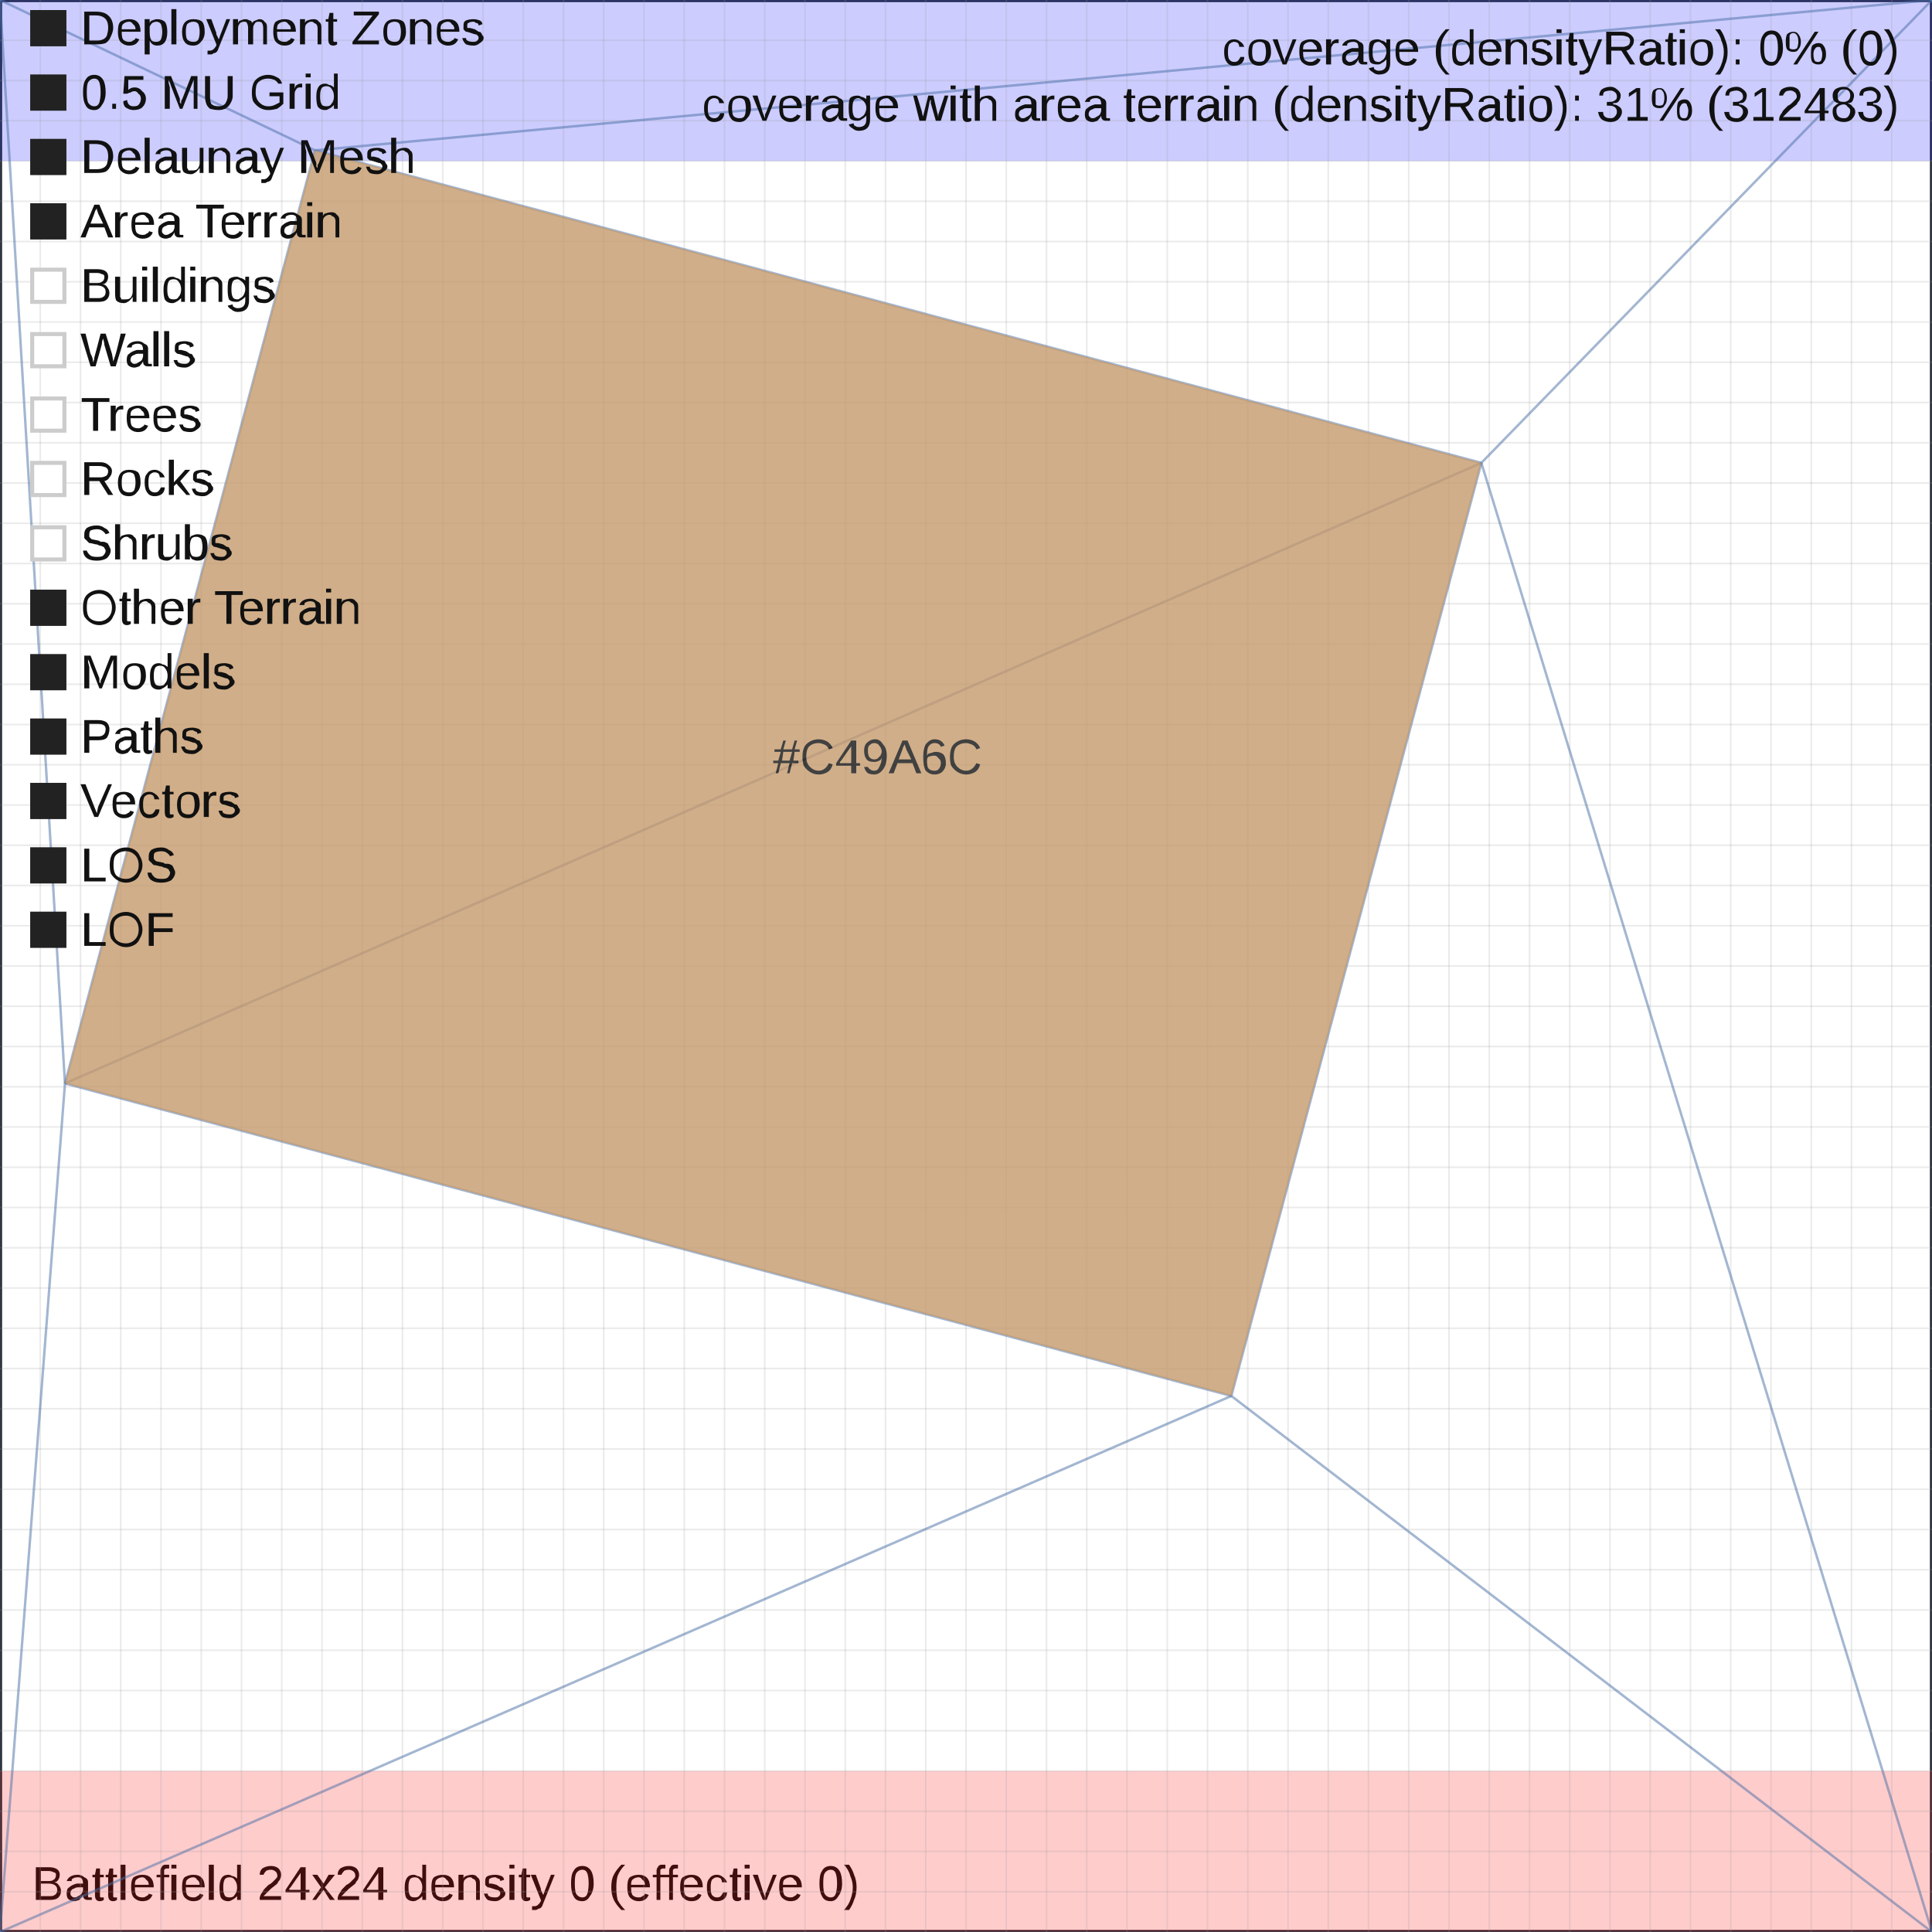
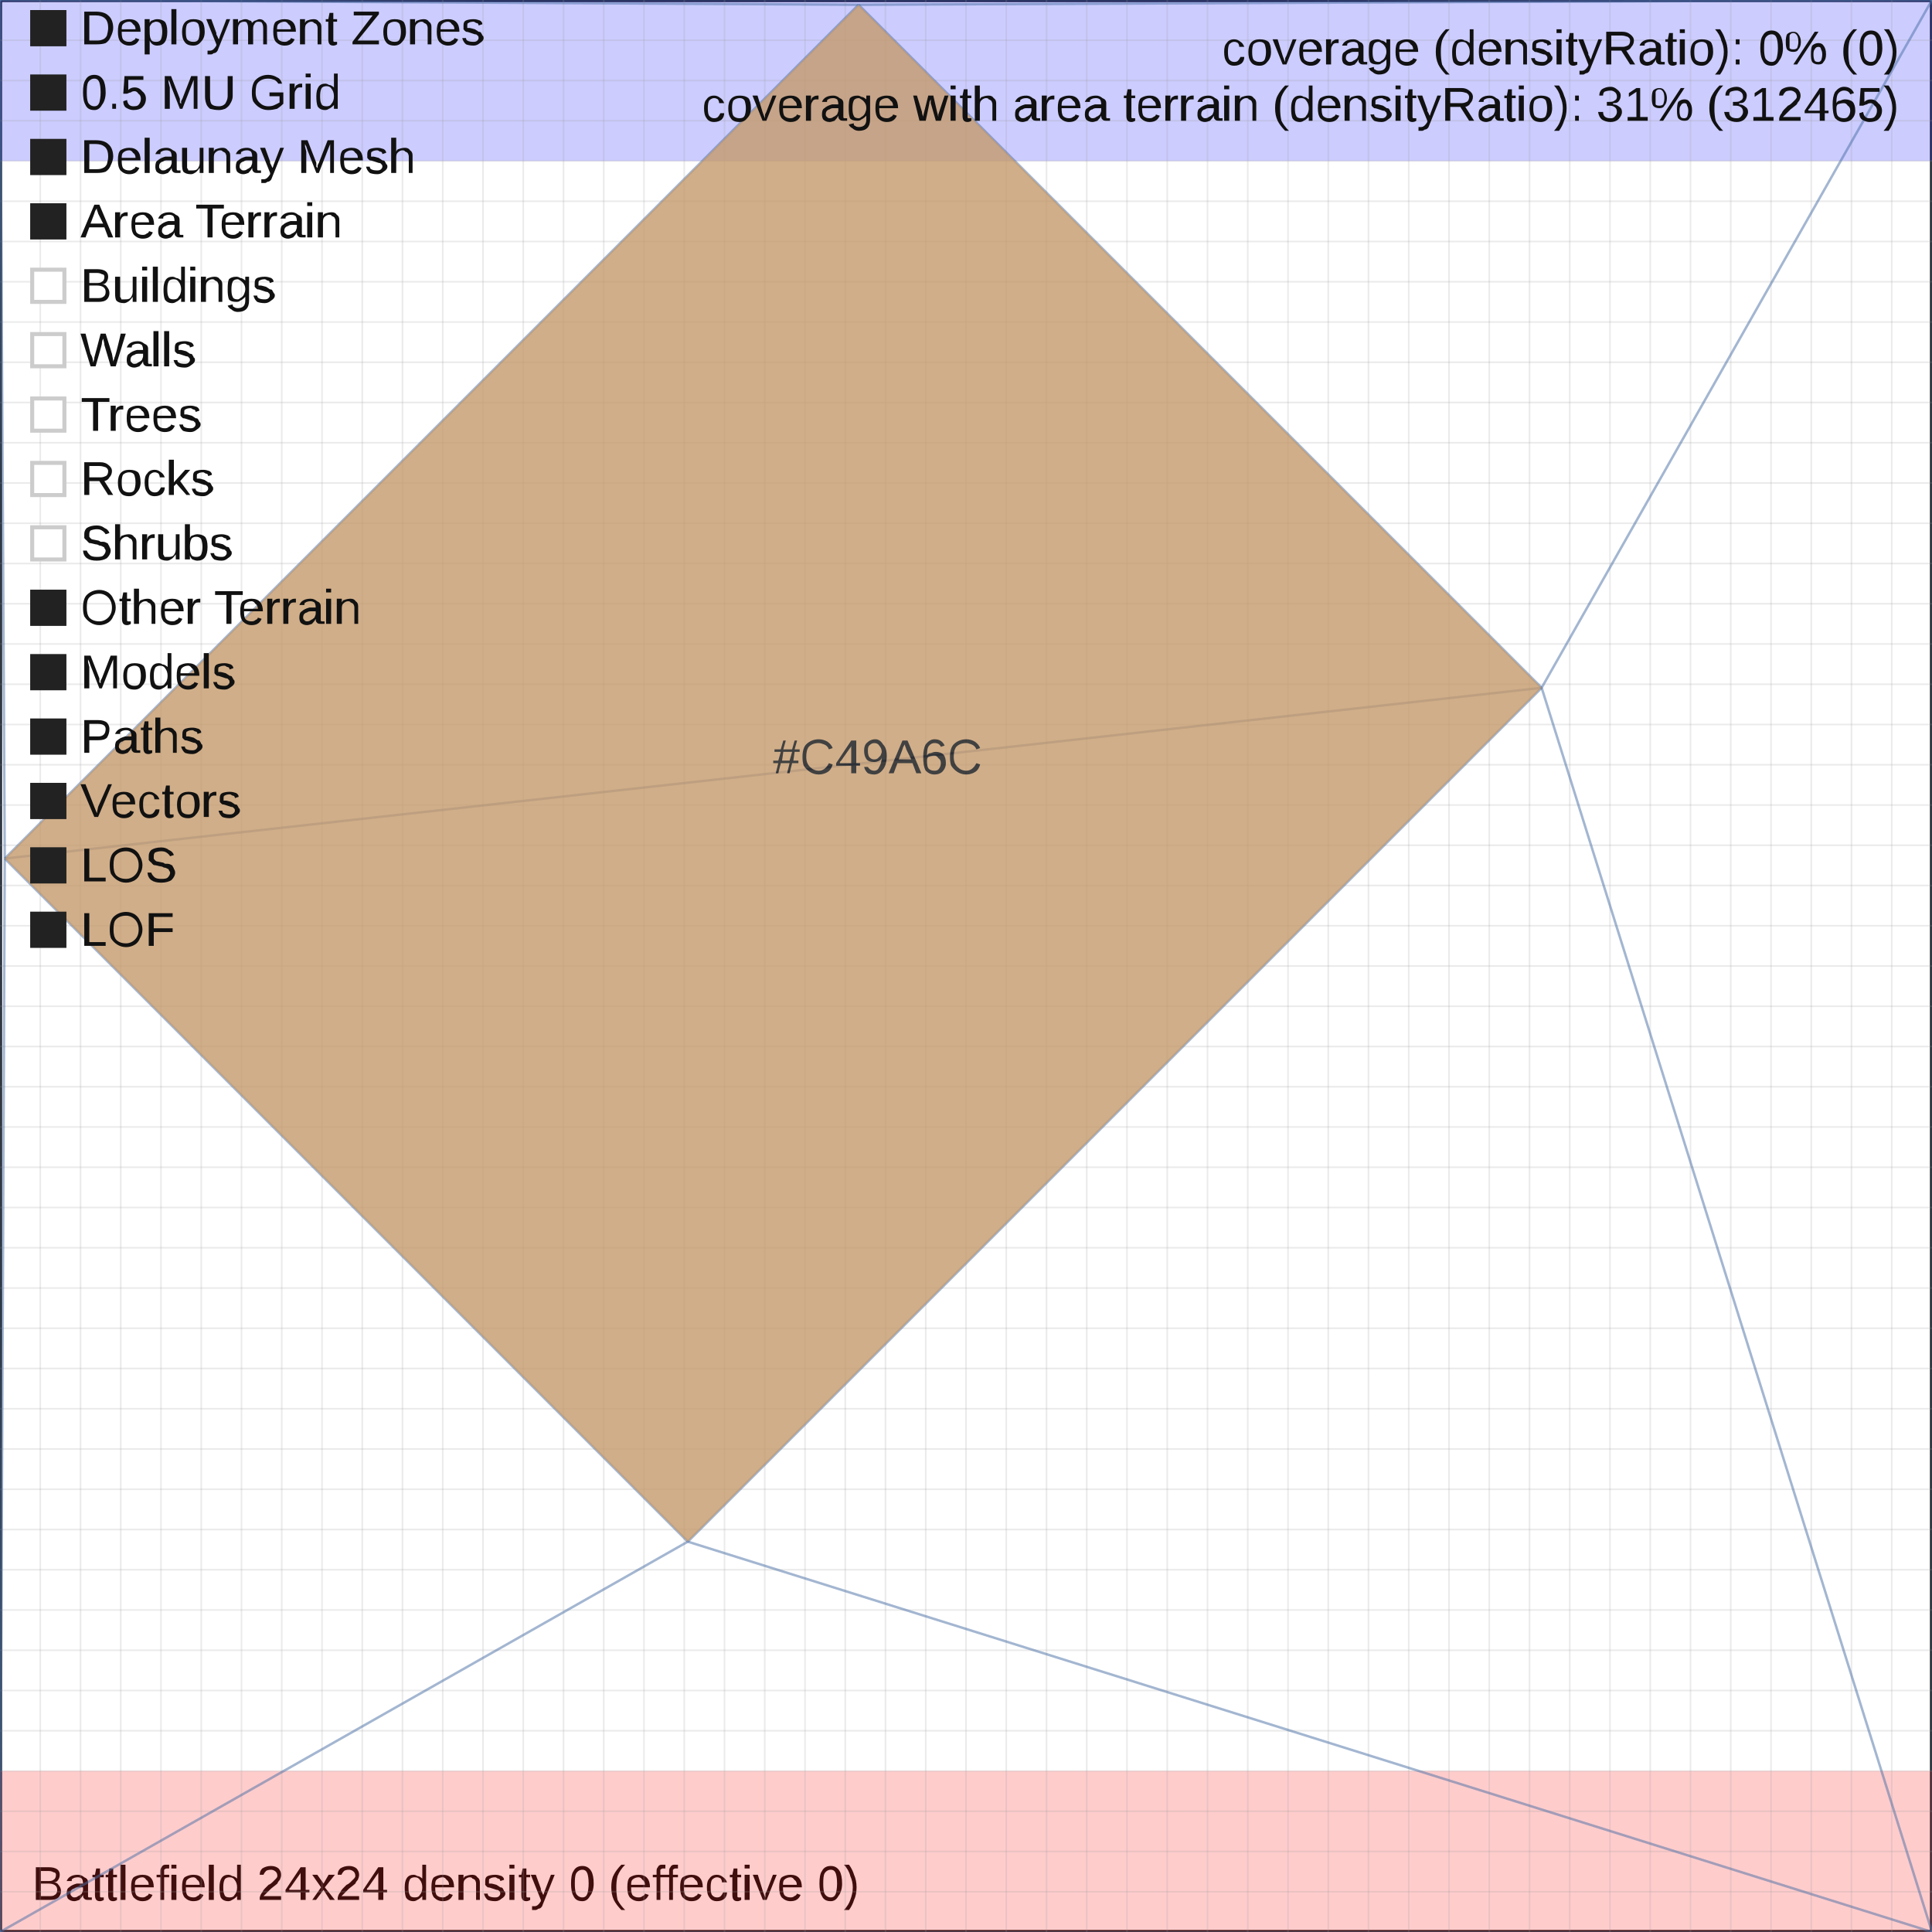
<svg xmlns="http://www.w3.org/2000/svg" viewBox="0 0 24 24" width="960" height="960" font-family="Arial" font-size="0.6">
  <defs>
    <style>
    .layer { display: inline; }
    .layer.hidden { display: none; }
    .grid-line { stroke: #999; stroke-width: 0.02; opacity: 0.2; }
    .delaunay-line { stroke: #4a6fa5; stroke-width: 0.03; opacity: 0.3; }
    #layer-area { opacity: 0.8; }
    #layer-building, #layer-wall, #layer-tree, #layer-rocks, #layer-shrub, #layer-terrain { opacity: 0.8; }
    .terrain-area { stroke: none; }
    .terrain-solid { stroke: #000; stroke-width: 0.05; }
    .model { stroke: #ff0000; stroke-width: 2; vector-effect: non-scaling-stroke; }
    .path { fill: none; stroke-width: 0.12; }
    .vector { stroke-width: 0.1; }
    .los-ray { stroke-width: 0.08; stroke-dasharray: 0.2 0.2; }
    .lof-ray { stroke-width: 0.08; stroke-dasharray: 0.3 0.15; }
    .label { fill: #111 !important; font-size: 0.6px; }
    .toggle { cursor: pointer; }
    .toggle.disabled { cursor: default; }
    .toggle.disabled rect { stroke: #ccc; fill: #fff; }
    .toggle.disabled text { fill: #ccc; }
#layer-area { fill: #C49A6C; }
  </style>
  </defs>
  <rect x="0" y="0" width="24" height="24" fill="#ffffff" stroke="#111" stroke-width="0.05" />
  <text x="0.4" y="23.6" class="label">Battlefield 24x24 density 0 (effective 0)</text>
  <g id="layer-deployment" class="layer ">
    <rect x="0" y="22" width="24" height="2" fill="#ff0000" opacity="0.2" />
    <rect x="0" y="0" width="24" height="2" fill="#0000ff" opacity="0.2" />
  </g>
  <g id="layer-grid" class="layer ">
    <line x1="0" y1="0" x2="0" y2="24" class="grid-line" />
    <line x1="0.5" y1="0" x2="0.5" y2="24" class="grid-line" />
    <line x1="1" y1="0" x2="1" y2="24" class="grid-line" />
    <line x1="1.5" y1="0" x2="1.5" y2="24" class="grid-line" />
    <line x1="2" y1="0" x2="2" y2="24" class="grid-line" />
    <line x1="2.5" y1="0" x2="2.5" y2="24" class="grid-line" />
    <line x1="3" y1="0" x2="3" y2="24" class="grid-line" />
    <line x1="3.5" y1="0" x2="3.5" y2="24" class="grid-line" />
    <line x1="4" y1="0" x2="4" y2="24" class="grid-line" />
    <line x1="4.5" y1="0" x2="4.5" y2="24" class="grid-line" />
    <line x1="5" y1="0" x2="5" y2="24" class="grid-line" />
    <line x1="5.5" y1="0" x2="5.5" y2="24" class="grid-line" />
    <line x1="6" y1="0" x2="6" y2="24" class="grid-line" />
    <line x1="6.5" y1="0" x2="6.5" y2="24" class="grid-line" />
    <line x1="7" y1="0" x2="7" y2="24" class="grid-line" />
    <line x1="7.5" y1="0" x2="7.5" y2="24" class="grid-line" />
    <line x1="8" y1="0" x2="8" y2="24" class="grid-line" />
    <line x1="8.5" y1="0" x2="8.5" y2="24" class="grid-line" />
    <line x1="9" y1="0" x2="9" y2="24" class="grid-line" />
    <line x1="9.5" y1="0" x2="9.5" y2="24" class="grid-line" />
    <line x1="10" y1="0" x2="10" y2="24" class="grid-line" />
    <line x1="10.5" y1="0" x2="10.5" y2="24" class="grid-line" />
    <line x1="11" y1="0" x2="11" y2="24" class="grid-line" />
    <line x1="11.5" y1="0" x2="11.5" y2="24" class="grid-line" />
    <line x1="12" y1="0" x2="12" y2="24" class="grid-line" />
    <line x1="12.5" y1="0" x2="12.5" y2="24" class="grid-line" />
    <line x1="13" y1="0" x2="13" y2="24" class="grid-line" />
    <line x1="13.5" y1="0" x2="13.5" y2="24" class="grid-line" />
    <line x1="14" y1="0" x2="14" y2="24" class="grid-line" />
    <line x1="14.5" y1="0" x2="14.5" y2="24" class="grid-line" />
    <line x1="15" y1="0" x2="15" y2="24" class="grid-line" />
    <line x1="15.5" y1="0" x2="15.5" y2="24" class="grid-line" />
    <line x1="16" y1="0" x2="16" y2="24" class="grid-line" />
    <line x1="16.5" y1="0" x2="16.5" y2="24" class="grid-line" />
    <line x1="17" y1="0" x2="17" y2="24" class="grid-line" />
    <line x1="17.5" y1="0" x2="17.5" y2="24" class="grid-line" />
    <line x1="18" y1="0" x2="18" y2="24" class="grid-line" />
    <line x1="18.5" y1="0" x2="18.5" y2="24" class="grid-line" />
    <line x1="19" y1="0" x2="19" y2="24" class="grid-line" />
    <line x1="19.5" y1="0" x2="19.5" y2="24" class="grid-line" />
    <line x1="20" y1="0" x2="20" y2="24" class="grid-line" />
    <line x1="20.5" y1="0" x2="20.5" y2="24" class="grid-line" />
    <line x1="21" y1="0" x2="21" y2="24" class="grid-line" />
    <line x1="21.5" y1="0" x2="21.5" y2="24" class="grid-line" />
    <line x1="22" y1="0" x2="22" y2="24" class="grid-line" />
    <line x1="22.5" y1="0" x2="22.5" y2="24" class="grid-line" />
    <line x1="23" y1="0" x2="23" y2="24" class="grid-line" />
    <line x1="23.5" y1="0" x2="23.5" y2="24" class="grid-line" />
    <line x1="24" y1="0" x2="24" y2="24" class="grid-line" />
    <line x1="0" y1="0" x2="24" y2="0" class="grid-line" />
    <line x1="0" y1="0.5" x2="24" y2="0.5" class="grid-line" />
    <line x1="0" y1="1" x2="24" y2="1" class="grid-line" />
    <line x1="0" y1="1.5" x2="24" y2="1.5" class="grid-line" />
    <line x1="0" y1="2" x2="24" y2="2" class="grid-line" />
    <line x1="0" y1="2.5" x2="24" y2="2.5" class="grid-line" />
    <line x1="0" y1="3" x2="24" y2="3" class="grid-line" />
    <line x1="0" y1="3.5" x2="24" y2="3.5" class="grid-line" />
    <line x1="0" y1="4" x2="24" y2="4" class="grid-line" />
    <line x1="0" y1="4.5" x2="24" y2="4.5" class="grid-line" />
    <line x1="0" y1="5" x2="24" y2="5" class="grid-line" />
    <line x1="0" y1="5.5" x2="24" y2="5.5" class="grid-line" />
    <line x1="0" y1="6" x2="24" y2="6" class="grid-line" />
    <line x1="0" y1="6.5" x2="24" y2="6.5" class="grid-line" />
    <line x1="0" y1="7" x2="24" y2="7" class="grid-line" />
    <line x1="0" y1="7.5" x2="24" y2="7.5" class="grid-line" />
    <line x1="0" y1="8" x2="24" y2="8" class="grid-line" />
    <line x1="0" y1="8.5" x2="24" y2="8.5" class="grid-line" />
    <line x1="0" y1="9" x2="24" y2="9" class="grid-line" />
    <line x1="0" y1="9.5" x2="24" y2="9.5" class="grid-line" />
    <line x1="0" y1="10" x2="24" y2="10" class="grid-line" />
    <line x1="0" y1="10.5" x2="24" y2="10.5" class="grid-line" />
    <line x1="0" y1="11" x2="24" y2="11" class="grid-line" />
    <line x1="0" y1="11.5" x2="24" y2="11.5" class="grid-line" />
    <line x1="0" y1="12" x2="24" y2="12" class="grid-line" />
    <line x1="0" y1="12.5" x2="24" y2="12.5" class="grid-line" />
    <line x1="0" y1="13" x2="24" y2="13" class="grid-line" />
    <line x1="0" y1="13.5" x2="24" y2="13.5" class="grid-line" />
    <line x1="0" y1="14" x2="24" y2="14" class="grid-line" />
    <line x1="0" y1="14.5" x2="24" y2="14.5" class="grid-line" />
    <line x1="0" y1="15" x2="24" y2="15" class="grid-line" />
    <line x1="0" y1="15.5" x2="24" y2="15.5" class="grid-line" />
    <line x1="0" y1="16" x2="24" y2="16" class="grid-line" />
    <line x1="0" y1="16.5" x2="24" y2="16.5" class="grid-line" />
    <line x1="0" y1="17" x2="24" y2="17" class="grid-line" />
    <line x1="0" y1="17.5" x2="24" y2="17.5" class="grid-line" />
    <line x1="0" y1="18" x2="24" y2="18" class="grid-line" />
    <line x1="0" y1="18.5" x2="24" y2="18.5" class="grid-line" />
    <line x1="0" y1="19" x2="24" y2="19" class="grid-line" />
    <line x1="0" y1="19.5" x2="24" y2="19.5" class="grid-line" />
    <line x1="0" y1="20" x2="24" y2="20" class="grid-line" />
    <line x1="0" y1="20.5" x2="24" y2="20.5" class="grid-line" />
    <line x1="0" y1="21" x2="24" y2="21" class="grid-line" />
    <line x1="0" y1="21.5" x2="24" y2="21.5" class="grid-line" />
    <line x1="0" y1="22" x2="24" y2="22" class="grid-line" />
    <line x1="0" y1="22.5" x2="24" y2="22.5" class="grid-line" />
    <line x1="0" y1="23" x2="24" y2="23" class="grid-line" />
    <line x1="0" y1="23.5" x2="24" y2="23.5" class="grid-line" />
    <line x1="0" y1="24" x2="24" y2="24" class="grid-line" />
  </g>
  <g id="layer-delaunay" class="layer ">
-     <line x1="15.296" y1="17.341" x2="24" y2="24" class="delaunay-line" />
-     <line x1="24" y1="24" x2="18.402" y2="5.75" class="delaunay-line" />
-     <line x1="18.402" y1="5.75" x2="15.296" y2="17.341" class="delaunay-line" />
+     <line x1="8.544" y1="19.151" x2="0.059" y2="10.665" class="delaunay-line" />
+     <line x1="0.059" y1="10.665" x2="0" y2="24" class="delaunay-line" />
+     <line x1="0" y1="24" x2="8.544" y2="19.151" class="delaunay-line" />
+     <line x1="10.665" y1="0.059" x2="0" y2="0" class="delaunay-line" />
+     <line x1="0" y1="0" x2="0.059" y2="10.665" class="delaunay-line" />
+     <line x1="0.059" y1="10.665" x2="10.665" y2="0.059" class="delaunay-line" />
+     <line x1="0.059" y1="10.665" x2="0" y2="0" class="delaunay-line" />
+     <line x1="0" y1="0" x2="0" y2="24" class="delaunay-line" />
+     <line x1="0" y1="24" x2="0.059" y2="10.665" class="delaunay-line" />
+     <line x1="8.544" y1="19.151" x2="19.151" y2="8.544" class="delaunay-line" />
+     <line x1="19.151" y1="8.544" x2="0.059" y2="10.665" class="delaunay-line" />
+     <line x1="0.059" y1="10.665" x2="8.544" y2="19.151" class="delaunay-line" />
+     <line x1="19.151" y1="8.544" x2="10.665" y2="0.059" class="delaunay-line" />
+     <line x1="10.665" y1="0.059" x2="0.059" y2="10.665" class="delaunay-line" />
+     <line x1="0.059" y1="10.665" x2="19.151" y2="8.544" class="delaunay-line" />
+     <line x1="8.544" y1="19.151" x2="24" y2="24" class="delaunay-line" />
+     <line x1="24" y1="24" x2="19.151" y2="8.544" class="delaunay-line" />
+     <line x1="19.151" y1="8.544" x2="8.544" y2="19.151" class="delaunay-line" />
+     <line x1="0" y1="24" x2="24" y2="24" class="delaunay-line" />
+     <line x1="24" y1="24" x2="8.544" y2="19.151" class="delaunay-line" />
+     <line x1="8.544" y1="19.151" x2="0" y2="24" class="delaunay-line" />
    <line x1="24" y1="24" x2="24" y2="0" class="delaunay-line" />
-     <line x1="24" y1="0" x2="18.402" y2="5.75" class="delaunay-line" />
-     <line x1="18.402" y1="5.75" x2="24" y2="24" class="delaunay-line" />
-     <line x1="3.913" y1="1.868" x2="0.807" y2="13.459" class="delaunay-line" />
-     <line x1="0.807" y1="13.459" x2="18.402" y2="5.75" class="delaunay-line" />
-     <line x1="18.402" y1="5.75" x2="3.913" y2="1.868" class="delaunay-line" />
-     <line x1="18.402" y1="5.75" x2="0.807" y2="13.459" class="delaunay-line" />
-     <line x1="0.807" y1="13.459" x2="15.296" y2="17.341" class="delaunay-line" />
-     <line x1="15.296" y1="17.341" x2="18.402" y2="5.75" class="delaunay-line" />
-     <line x1="15.296" y1="17.341" x2="0" y2="24" class="delaunay-line" />
-     <line x1="0" y1="24" x2="24" y2="24" class="delaunay-line" />
-     <line x1="24" y1="24" x2="15.296" y2="17.341" class="delaunay-line" />
-     <line x1="24" y1="0" x2="3.913" y2="1.868" class="delaunay-line" />
-     <line x1="3.913" y1="1.868" x2="18.402" y2="5.75" class="delaunay-line" />
-     <line x1="18.402" y1="5.75" x2="24" y2="0" class="delaunay-line" />
-     <line x1="0.807" y1="13.459" x2="0" y2="24" class="delaunay-line" />
-     <line x1="0" y1="24" x2="15.296" y2="17.341" class="delaunay-line" />
-     <line x1="15.296" y1="17.341" x2="0.807" y2="13.459" class="delaunay-line" />
-     <line x1="3.913" y1="1.868" x2="0" y2="0" class="delaunay-line" />
-     <line x1="0" y1="0" x2="0.807" y2="13.459" class="delaunay-line" />
-     <line x1="0.807" y1="13.459" x2="3.913" y2="1.868" class="delaunay-line" />
-     <line x1="0.807" y1="13.459" x2="0" y2="0" class="delaunay-line" />
-     <line x1="0" y1="0" x2="0" y2="24" class="delaunay-line" />
-     <line x1="0" y1="24" x2="0.807" y2="13.459" class="delaunay-line" />
+     <line x1="24" y1="0" x2="19.151" y2="8.544" class="delaunay-line" />
+     <line x1="19.151" y1="8.544" x2="24" y2="24" class="delaunay-line" />
+     <line x1="19.151" y1="8.544" x2="24" y2="0" class="delaunay-line" />
+     <line x1="24" y1="0" x2="10.665" y2="0.059" class="delaunay-line" />
+     <line x1="10.665" y1="0.059" x2="19.151" y2="8.544" class="delaunay-line" />
+     <line x1="10.665" y1="0.059" x2="24" y2="0" class="delaunay-line" />
    <line x1="24" y1="0" x2="0" y2="0" class="delaunay-line" />
-     <line x1="0" y1="0" x2="3.913" y2="1.868" class="delaunay-line" />
-     <line x1="3.913" y1="1.868" x2="24" y2="0" class="delaunay-line" />
+     <line x1="0" y1="0" x2="10.665" y2="0.059" class="delaunay-line" />
  </g>
  <g id="layer-area" class="layer ">
-     <polygon points="18.402,5.75 15.296,17.341 0.807,13.459 3.913,1.868" class="terrain-area" />
+     <polygon points="8.544,19.151 0.059,10.665 10.665,0.059 19.151,8.544" class="terrain-area" />
    <text x="9.605" y="9.605" class="label">#C49A6C</text>
  </g>
  <g id="layer-building" class="layer ">
</g>
  <g id="layer-wall" class="layer ">
</g>
  <g id="layer-tree" class="layer ">
</g>
  <g id="layer-rocks" class="layer ">
</g>
  <g id="layer-shrub" class="layer ">
</g>
  <g id="layer-terrain" class="layer ">
</g>
  <g id="layer-models" class="layer ">
</g>
  <g id="layer-paths" class="layer ">
</g>
  <g id="layer-vectors" class="layer ">
</g>
  <g id="layer-los" class="layer ">
</g>
  <g id="layer-lof" class="layer ">
</g>
  <g id="coverage-label">
    <text x="23.6" y="0.8" text-anchor="end" fill="#111" class="label">coverage (densityRatio): 0% (0)</text>
-     <text x="23.6" y="1.5" text-anchor="end" fill="#111" class="label">coverage with area terrain (densityRatio): 31% (312483)</text>
+     <text x="23.6" y="1.5" text-anchor="end" fill="#111" class="label">coverage with area terrain (densityRatio): 31% (312465)</text>
  </g>
  <g id="legend">
    <g class="toggle">
      <rect x="0.4" y="0.15" width="0.4" height="0.4" fill="#222" stroke="#222" stroke-width="0.05" />
      <text x="1.0" y="0.55" class="label">Deployment Zones</text>
    </g>
    <g class="toggle">
      <rect x="0.4" y="0.95" width="0.4" height="0.4" fill="#222" stroke="#222" stroke-width="0.05" />
      <text x="1.0" y="1.35" class="label">0.5 MU Grid</text>
    </g>
    <g class="toggle">
      <rect x="0.4" y="1.75" width="0.4" height="0.4" fill="#222" stroke="#222" stroke-width="0.05" />
      <text x="1.0" y="2.15" class="label">Delaunay Mesh</text>
    </g>
    <g class="toggle">
      <rect x="0.4" y="2.55" width="0.4" height="0.4" fill="#222" stroke="#222" stroke-width="0.05" />
      <text x="1.0" y="2.95" class="label">Area Terrain</text>
    </g>
    <g class="toggle disabled">
      <rect x="0.4" y="3.35" width="0.4" height="0.4" fill="#222" stroke="#222" stroke-width="0.05" />
      <text x="1.0" y="3.75" class="label">Buildings</text>
    </g>
    <g class="toggle disabled">
      <rect x="0.4" y="4.15" width="0.4" height="0.4" fill="#222" stroke="#222" stroke-width="0.05" />
      <text x="1.0" y="4.55" class="label">Walls</text>
    </g>
    <g class="toggle disabled">
      <rect x="0.4" y="4.95" width="0.4" height="0.4" fill="#222" stroke="#222" stroke-width="0.05" />
      <text x="1.0" y="5.35" class="label">Trees</text>
    </g>
    <g class="toggle disabled">
      <rect x="0.4" y="5.75" width="0.4" height="0.4" fill="#222" stroke="#222" stroke-width="0.05" />
      <text x="1.0" y="6.15" class="label">Rocks</text>
    </g>
    <g class="toggle disabled">
      <rect x="0.4" y="6.55" width="0.4" height="0.4" fill="#222" stroke="#222" stroke-width="0.05" />
      <text x="1.0" y="6.95" class="label">Shrubs</text>
    </g>
    <g class="toggle">
      <rect x="0.4" y="7.35" width="0.4" height="0.4" fill="#222" stroke="#222" stroke-width="0.05" />
      <text x="1.0" y="7.75" class="label">Other Terrain</text>
    </g>
    <g class="toggle">
      <rect x="0.4" y="8.15" width="0.4" height="0.4" fill="#222" stroke="#222" stroke-width="0.05" />
      <text x="1.0" y="8.55" class="label">Models</text>
    </g>
    <g class="toggle">
      <rect x="0.4" y="8.95" width="0.4" height="0.4" fill="#222" stroke="#222" stroke-width="0.05" />
      <text x="1.0" y="9.35" class="label">Paths</text>
    </g>
    <g class="toggle">
      <rect x="0.4" y="9.75" width="0.4" height="0.4" fill="#222" stroke="#222" stroke-width="0.05" />
      <text x="1.0" y="10.15" class="label">Vectors</text>
    </g>
    <g class="toggle">
      <rect x="0.4" y="10.55" width="0.4" height="0.4" fill="#222" stroke="#222" stroke-width="0.05" />
      <text x="1.0" y="10.95" class="label">LOS</text>
    </g>
    <g class="toggle">
      <rect x="0.4" y="11.35" width="0.4" height="0.4" fill="#222" stroke="#222" stroke-width="0.05" />
      <text x="1.0" y="11.75" class="label">LOF</text>
    </g>
  </g>
</svg>
